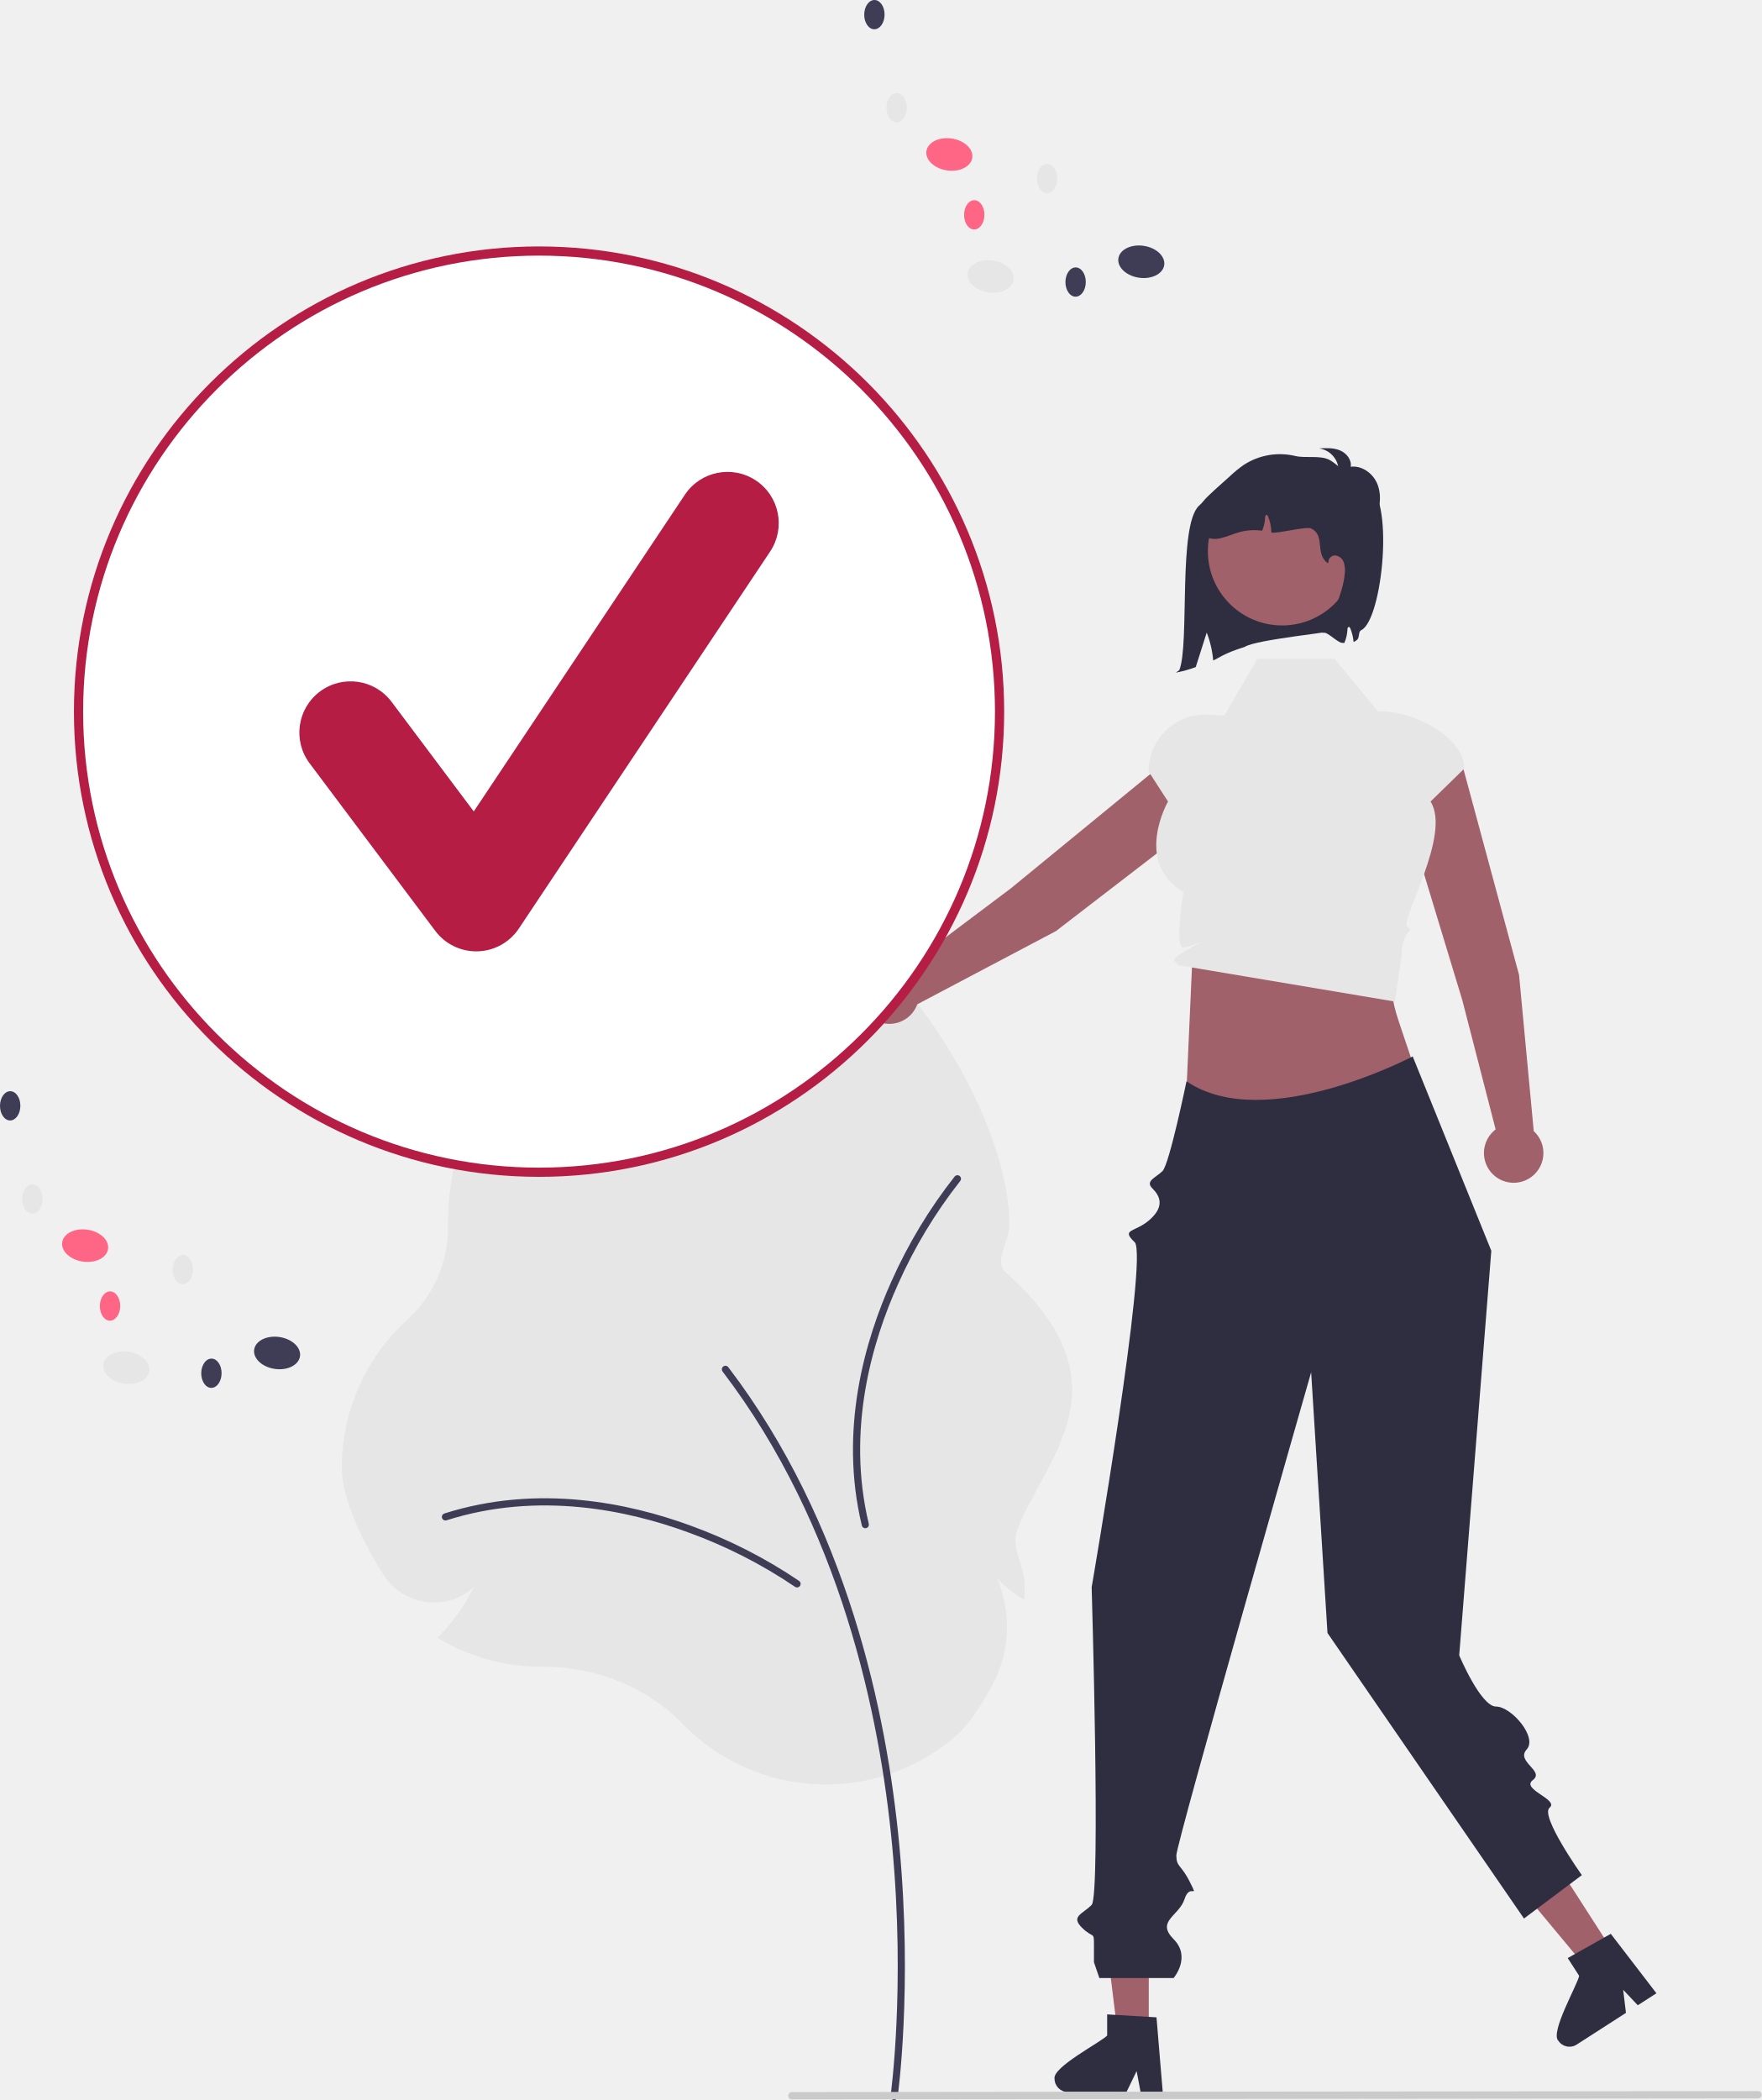
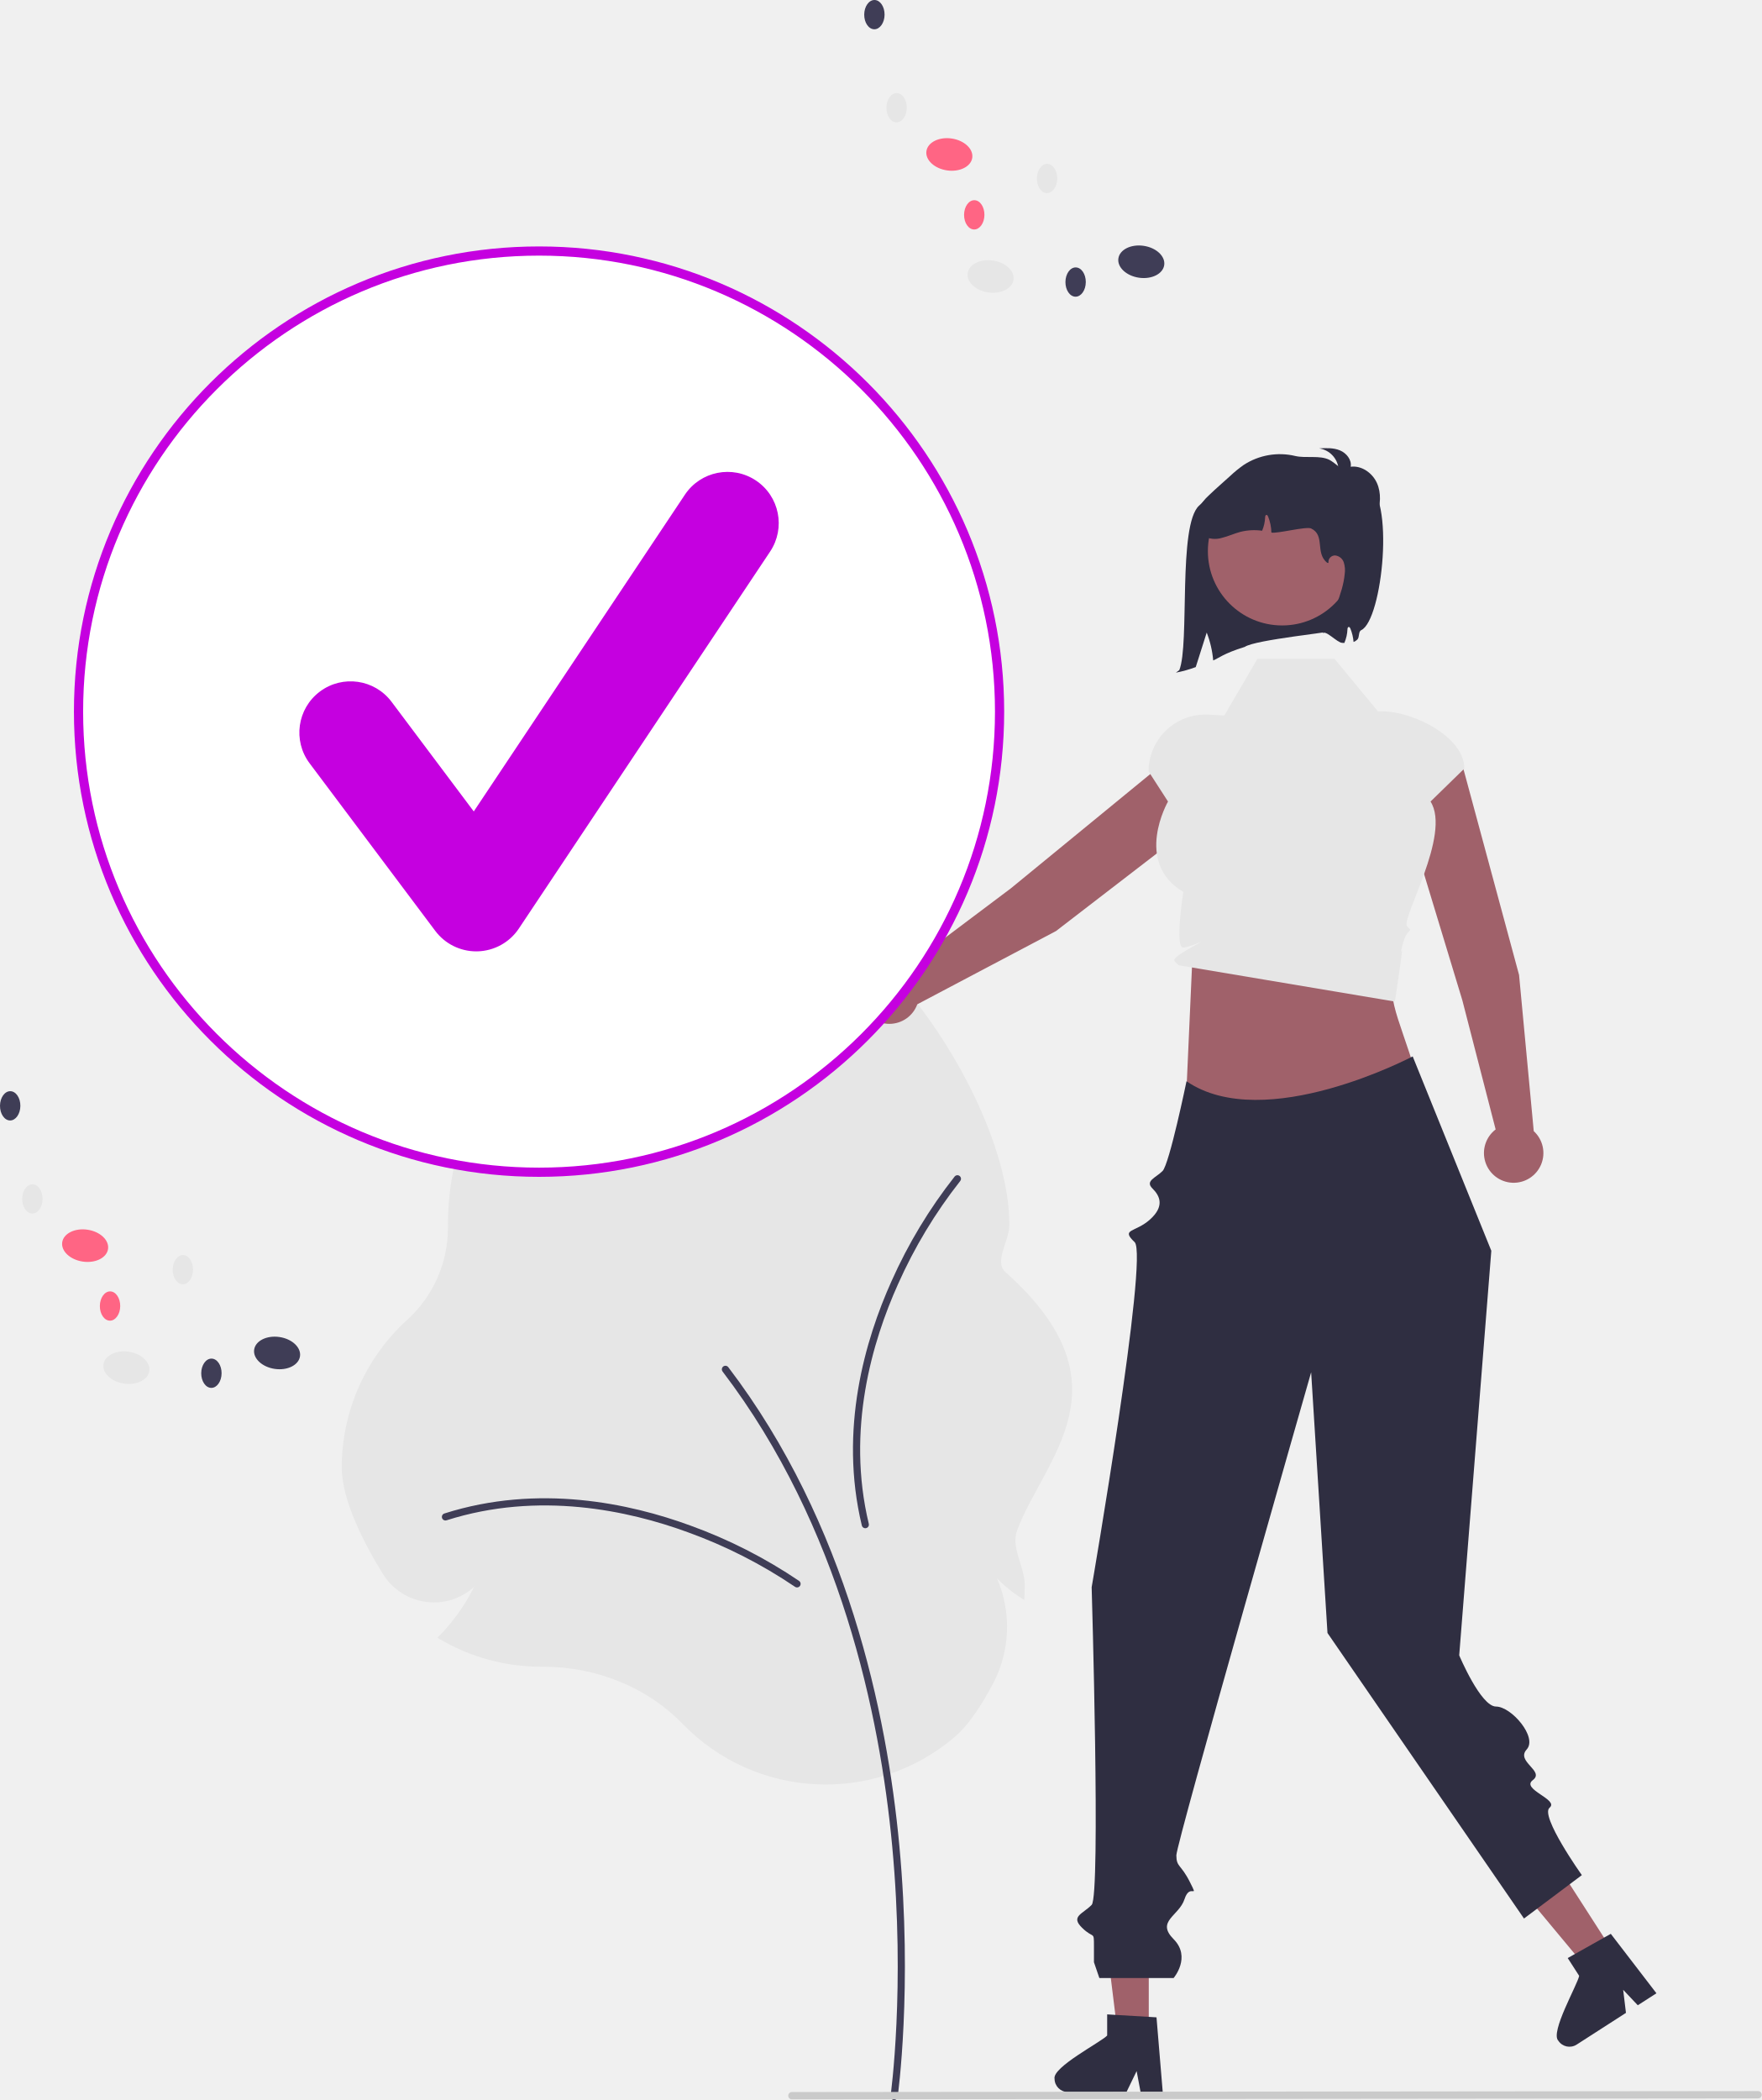
<svg xmlns="http://www.w3.org/2000/svg" data-name="Layer 1" width="574.903" height="685.123" viewBox="0 0 574.903 685.123">
  <path d="M535.214,669.761C523.774,657.964,507.197,651.198,489.732,651.198l-.674.002a64.944,64.944,0,0,1-32.739-8.841l-1.034-.603.833-.858a63.301,63.301,0,0,0,11.163-15.805,19.141,19.141,0,0,1-15.448,4.99,19.6,19.6,0,0,1-14.389-9.216c-6.104-9.904-13.38-23.957-13.38-34.662a65.142,65.142,0,0,1,21.252-48.069,40.565,40.565,0,0,0,13.4-30.246l-.003-.811a92.001,92.001,0,0,1,2.731-22.263l.184-.735.757.026a62.195,62.195,0,0,0,14.543-1.218,49.089,49.089,0,0,1-13.043-3.469l-.814-.329.276-.834c19.04-11.789,62.02-5.684,86.966-62.76,20.228-46.281,91.6,41.084,91.6,91.583,0,5.153-5.1,11.962-1.282,15.368,41.267,36.816,12.793,60.458,3.816,84.246-2.13,5.644,2.488,11.84,2.488,17.947,0,1.036-.026,2.106-.079,3.179l-.079,1.65-1.376-.916a45.575,45.575,0,0,1-7.526-6.173,39.718,39.718,0,0,1-1.26,34.289c-4.325,8.162-8.509,14.006-12.435,17.367a64.93,64.93,0,0,1-88.969-4.275Z" transform="translate(-312.5483 -107.4383)" fill="#e6e6e6" />
  <path d="M604.304,792.562a1.169,1.169,0,0,0,1.156-1.004c.05-.349,4.914-35.429.545-82.053-4.034-43.058-16.99-105.076-55.801-156.011a1.169,1.169,0,1,0-1.859,1.417c38.475,50.495,51.327,112.058,55.333,154.812,4.343,46.352-.483,81.159-.532,81.505a1.17,1.17,0,0,0,1.159,1.334Z" transform="translate(-312.5483 -107.4383)" fill="#3f3d56" />
  <path d="M572.632,625.34a1.169,1.169,0,0,0,.688-2.114,161.099,161.099,0,0,0-35.565-18.104c-19.622-7.184-49.46-13.696-80.177-3.92a1.169,1.169,0,1,0,.709,2.227c30.088-9.575,59.385-3.171,78.664,3.888a158.452,158.452,0,0,1,34.994,17.8A1.164,1.164,0,0,0,572.632,625.34Z" transform="translate(-312.5483 -107.4383)" fill="#3f3d56" />
  <path d="M626.129,492.1a1.169,1.169,0,0,0-2.059-.839,161.099,161.099,0,0,0-20.619,34.169c-8.578,19.053-17.222,48.345-9.684,79.687a1.169,1.169,0,1,0,2.273-.547c-7.384-30.7,1.114-59.459,9.543-78.18a158.452,158.452,0,0,1,20.274-33.622A1.164,1.164,0,0,0,626.129,492.1Z" transform="translate(-312.5483 -107.4383)" fill="#3f3d56" />
  <path d="M851.583,791.324H758.534l-.4-.726c-1.19-2.158-2.338-4.444-3.412-6.793-9.585-20.519-13.636-43.988-17.21-64.693L734.821,703.505a9.636,9.636,0,0,1,15.169-9.427q21.211,15.435,42.439,30.839c5.358,3.899,11.478,8.411,17.339,13.288.565-2.746,1.157-5.501,1.748-8.217a9.643,9.643,0,0,1,17.61-3.045l10.887,17.491c7.94,12.773,14.949,25.36,13.521,38.936a2.122,2.122,0,0,1-.037.493,30.693,30.693,0,0,1-1.58,6.536Z" transform="translate(-312.5483 -107.4383)" fill="#f0f0f0" />
  <path d="M808.232,425.513l-17.958-66.467a11.113,11.113,0,0,0-13.48-7.834l0,0a11.113,11.113,0,0,0-7.843,14.092l20.77,68.471,10.867,42.138a9.698,9.698,0,1,0,12.434.555Z" transform="translate(-312.5483 -107.4383)" fill="#a0616a" />
  <path d="M657.122,411.198l54.563-41.991a11.113,11.113,0,0,0,2.089-15.451l0,0a11.113,11.113,0,0,0-16.02-1.863L642.414,397.249l-34.788,26.143a9.698,9.698,0,1,0,4.238,11.702Z" transform="translate(-312.5483 -107.4383)" fill="#a0616a" />
  <path d="M701.593,420.851l-2.405,53.714,75.516-16.413c-6.428-21.584-10.798-25.265-5.968-40.286Z" transform="translate(-312.5483 -107.4383)" fill="#a0616a" />
  <path d="M748.026,322.378H722.863l-10.806,18.491-5.149-.284a18.55,18.55,0,0,0-19.573,18.522v0l6.344,9.833s-11.346,19.773,4.998,29.501c0,0-2.915,18.328,0,18.131s9.629-3.927,2.915-.197-6.213,4.231-5.345,5.1l.869.869L767.717,434.198s2.065-13.686,2.288-16.128-1.27,3.527.223-2.441,3.73-3.73,1.492-5.968,14.501-29.966,7.624-40.721l11.027-10.755v0c0-10.317-16.57-18.68-26.887-18.68h-1.322Z" transform="translate(-312.5483 -107.4383)" fill="#e6e6e6" />
  <polygon points="374.852 663.178 364.667 663.178 359.822 623.895 374.853 623.896 374.852 663.178" fill="#a0616a" />
  <path d="M656.661,785.643a4.332,4.332,0,0,0,4.304,4.313H680.137l.594-1.231,2.712-5.596,1.05,5.596.232,1.231h7.231l-.103-1.24-1.928-23.123-2.522-.155-10.899-.646-2.677-.164v6.904C671.795,773.694,655.852,781.864,656.661,785.643Z" transform="translate(-312.5483 -107.4383)" fill="#2f2e41" />
  <polygon points="526.21 636.502 517.645 642.012 492.317 611.596 504.959 603.465 526.21 636.502" fill="#a0616a" />
  <path d="M821.037,773.209a4.332,4.332,0,0,0,5.953,1.298l16.124-10.372-.166-1.357-.747-6.173,3.911,4.138.862.91,6.082-3.912-.758-.987-14.132-18.403-2.205,1.234-9.515,5.354-2.34,1.311,3.735,5.806C827.3,754.971,818.312,770.468,821.037,773.209Z" transform="translate(-312.5483 -107.4383)" fill="#2f2e41" />
  <path d="M886.267,792.042l-315.358.307a1.191,1.191,0,0,1,0-2.381l315.358-.307a1.191,1.191,0,0,1,0,2.381Z" transform="translate(-312.5483 -107.4383)" fill="#cacaca" />
  <path d="M773.52,452.085s-48.271,25.533-73.803,8.113c0,0-5.585,27.05-7.823,29.288s-5.804,3.213-3.275,5.71,3.937,5.868-.87,10.151-9.6,2.924-4.966,7.333-14.016,112.584-14.016,112.584,2.984,100.598,0,103.64-6.973,3.724-3.113,7.486,3.859.844,3.859,6.034v5.189l1.766,5.158H695.502s5.846-6.791,0-12.688,1.779-7.512,3.562-13.046,4.767.434,1.783-5.534-4.417-4.833-4.447-8.758,43.986-157.607,43.986-157.607l5.331,85.061,64.125,93.156,18.875-14.156s-13.742-19.345-10.529-22.005-9.471-5.995-5.471-8.995-5.629-6.023-2-10-5-14-10-14-12.017-16.708-12.017-16.708l10.475-131.992Z" transform="translate(-312.5483 -107.4383)" fill="#2f2e41" />
  <path d="M722.357,268.084c-.341.449-3.063.207-6.336-.271-6.471-.945-7.353.178-12.191,4.578-7.008,6.374-3.023,45.253-6.467,53.677l-1.113.82a40.018,40.018,0,0,0,6.479-1.813c1.189-3.752,2.381-7.515,3.581-11.264a32.988,32.988,0,0,1,2.115,9.097c1.666-.657,3.322-2.263,10.282-4.416,3.505-2.378,28.862-4.768,32.121-5.814C759.104,284.528,745.772,273.145,722.357,268.084Z" transform="translate(-312.5483 -107.4383)" fill="#2f2e41" />
  <circle cx="418.37" cy="179.82" r="24.231" fill="#a0616a" />
  <path d="M746.174,265.948a10.824,10.824,0,0,1-3.873-1.358,3.682,3.682,0,0,1-1.763-3.485c.299-1.722,2.245-2.75,3.989-2.645a10.85,10.85,0,0,1,4.808,1.946,7.453,7.453,0,0,0-6.349-6.679c2.294-.124,4.679-.233,6.8.65s3.889,3.067,3.506,5.332c3.566-.459,7.083,2.025,8.556,5.306s1.18,7.133.004,10.531a3.719,3.719,0,0,1-1.864,2.464c-1.2.456-2.492-.308-3.532-1.061a84.448,84.448,0,0,1-14.729-13.603" transform="translate(-312.5483 -107.4383)" fill="#2f2e41" />
  <path d="M756.739,313.02c-1.027.484-.492,2.283-1.291,3.089a3.281,3.281,0,0,1-1.224.761,14.726,14.726,0,0,0-1.037-4.372c-.104-.254-.276-.537-.545-.515-.313.037-.395.448-.403.753a12.641,12.641,0,0,1-.992,4.409c-.007.015-.015.037-.022.052-.231-.007-.47-.015-.694-.022-1.731-.067-5.565-4.513-6.416-3.006,2.999-5.319,6.655-13.317,7.214-19.397a8.603,8.603,0,0,0-.276-3.805,3.362,3.362,0,0,0-2.798-2.313,2.141,2.141,0,0,0-2.216,2.447l-.433-.06c-4.014-3.268-.552-8.945-5.222-11.19-1.582-.761-11.265,1.783-12.973,1.335a14.705,14.705,0,0,0-1.082-5.245c-.104-.254-.276-.537-.545-.515-.313.037-.395.448-.403.753a12.641,12.641,0,0,1-.992,4.409,18.479,18.479,0,0,0-7.095.373c-2.044.537-3.984,1.462-6.035,1.955a7.803,7.803,0,0,1-6.132-.671c-2.604-1.746-3.059-5.61-1.761-8.46a16.662,16.662,0,0,1,3.745-4.834c1.171-1.134,2.387-2.223,3.603-3.312q1.634-1.466,3.268-2.932a39.838,39.838,0,0,1,4.372-3.566A21.57,21.57,0,0,1,735.194,256.202c3.432.821,8.02-.336,11.161,1.268,1.641.843,5.274,4.073,6.714,5.222,3.685,2.932,1.191.543,5.222,2.238C767.903,268.973,763.652,309.765,756.739,313.02Z" transform="translate(-312.5483 -107.4383)" fill="#2f2e41" />
  <circle cx="175.897" cy="232.17" r="150.273" fill="#fff" />
-   <path d="M488.445,491.381c-83.688,0-151.772-68.085-151.772-151.772s68.085-151.772,151.772-151.772,151.772,68.085,151.772,151.772S572.132,491.381,488.445,491.381Zm0-300.545c-82.033,0-148.772,66.739-148.772,148.772S406.412,488.381,488.445,488.381,637.217,421.641,637.217,339.608,570.478,190.836,488.445,190.836Z" transform="translate(-312.5483 -107.4383)" fill="#b51d44" />
-   <path d="M467.945,417.818a16.711,16.711,0,0,1-13.371-6.688L413.577,356.467A16.715,16.715,0,1,1,440.322,336.41l26.821,35.759,68.887-103.33a16.716,16.716,0,0,1,27.817,18.545L481.855,410.374a16.723,16.723,0,0,1-13.445,7.439C468.255,417.816,468.1,417.818,467.945,417.818Z" transform="translate(-312.5483 -107.4383)" fill="#b51d44" />
+   <path d="M488.445,491.381c-83.688,0-151.772-68.085-151.772-151.772s68.085-151.772,151.772-151.772,151.772,68.085,151.772,151.772S572.132,491.381,488.445,491.381Zm0-300.545c-82.033,0-148.772,66.739-148.772,148.772S406.412,488.381,488.445,488.381,637.217,421.641,637.217,339.608,570.478,190.836,488.445,190.836Z" transform="translate(-312.5483 -107.4383)" fill="#c500e0" />
+   <path d="M467.945,417.818a16.711,16.711,0,0,1-13.371-6.688L413.577,356.467A16.715,16.715,0,1,1,440.322,336.41l26.821,35.759,68.887-103.33a16.716,16.716,0,0,1,27.817,18.545L481.855,410.374a16.723,16.723,0,0,1-13.445,7.439C468.255,417.816,468.1,417.818,467.945,417.818Z" transform="translate(-312.5483 -107.4383)" fill="#c500e0" />
  <ellipse cx="635.792" cy="197.637" rx="5.257" ry="7.557" transform="translate(36.12401 690.9097) rotate(-81.72174)" fill="#e6e6e6" />
  <ellipse cx="684.963" cy="192.839" rx="5.257" ry="7.557" transform="matrix(0.14398, -0.98958, 0.98958, 0.14398, 82.96384, 735.4616)" fill="#3f3d56" />
  <ellipse cx="622.327" cy="157.829" rx="5.257" ry="7.557" transform="matrix(0.14398, -0.98958, 0.98958, 0.14398, 63.99142, 643.5088)" fill="#ff6584" />
  <ellipse cx="605.116" cy="142.586" rx="4.776" ry="3.322" transform="translate(145.411 639.1683) rotate(-89.56675)" fill="#e6e6e6" />
  <ellipse cx="597.871" cy="112.214" rx="4.776" ry="3.322" transform="translate(168.5908 601.7809) rotate(-89.56675)" fill="#3f3d56" />
  <ellipse cx="654.216" cy="165.666" rx="4.776" ry="3.322" transform="translate(171.0595 711.1721) rotate(-89.56675)" fill="#e6e6e6" />
  <ellipse cx="630.454" cy="177.53" rx="4.776" ry="3.322" transform="translate(135.6137 699.1853) rotate(-89.56675)" fill="#ff6584" />
  <ellipse cx="663.531" cy="199.458" rx="4.776" ry="3.322" transform="translate(146.5138 754.0236) rotate(-89.56675)" fill="#3f3d56" />
  <ellipse cx="353.792" cy="553.637" rx="5.257" ry="7.557" transform="translate(-557.5641 716.5909) rotate(-81.72174)" fill="#e6e6e6" />
  <ellipse cx="402.963" cy="548.839" rx="5.257" ry="7.557" transform="translate(-510.7243 761.1428) rotate(-81.72174)" fill="#3f3d56" />
  <ellipse cx="340.327" cy="513.829" rx="5.257" ry="7.557" transform="translate(-529.6967 669.19) rotate(-81.72174)" fill="#ff6584" />
  <ellipse cx="323.116" cy="498.586" rx="4.776" ry="3.322" transform="translate(-490.4465 710.4845) rotate(-89.56675)" fill="#e6e6e6" />
  <ellipse cx="315.871" cy="468.214" rx="4.776" ry="3.322" transform="translate(-467.2667 673.097) rotate(-89.56675)" fill="#3f3d56" />
  <ellipse cx="372.216" cy="521.666" rx="4.776" ry="3.322" transform="translate(-464.798 782.4883) rotate(-89.56675)" fill="#e6e6e6" />
  <ellipse cx="348.454" cy="533.53" rx="4.776" ry="3.322" transform="translate(-500.2437 770.5014) rotate(-89.56675)" fill="#ff6584" />
  <ellipse cx="381.531" cy="555.458" rx="4.776" ry="3.322" transform="translate(-489.3437 825.3397) rotate(-89.56675)" fill="#3f3d56" />
</svg>
